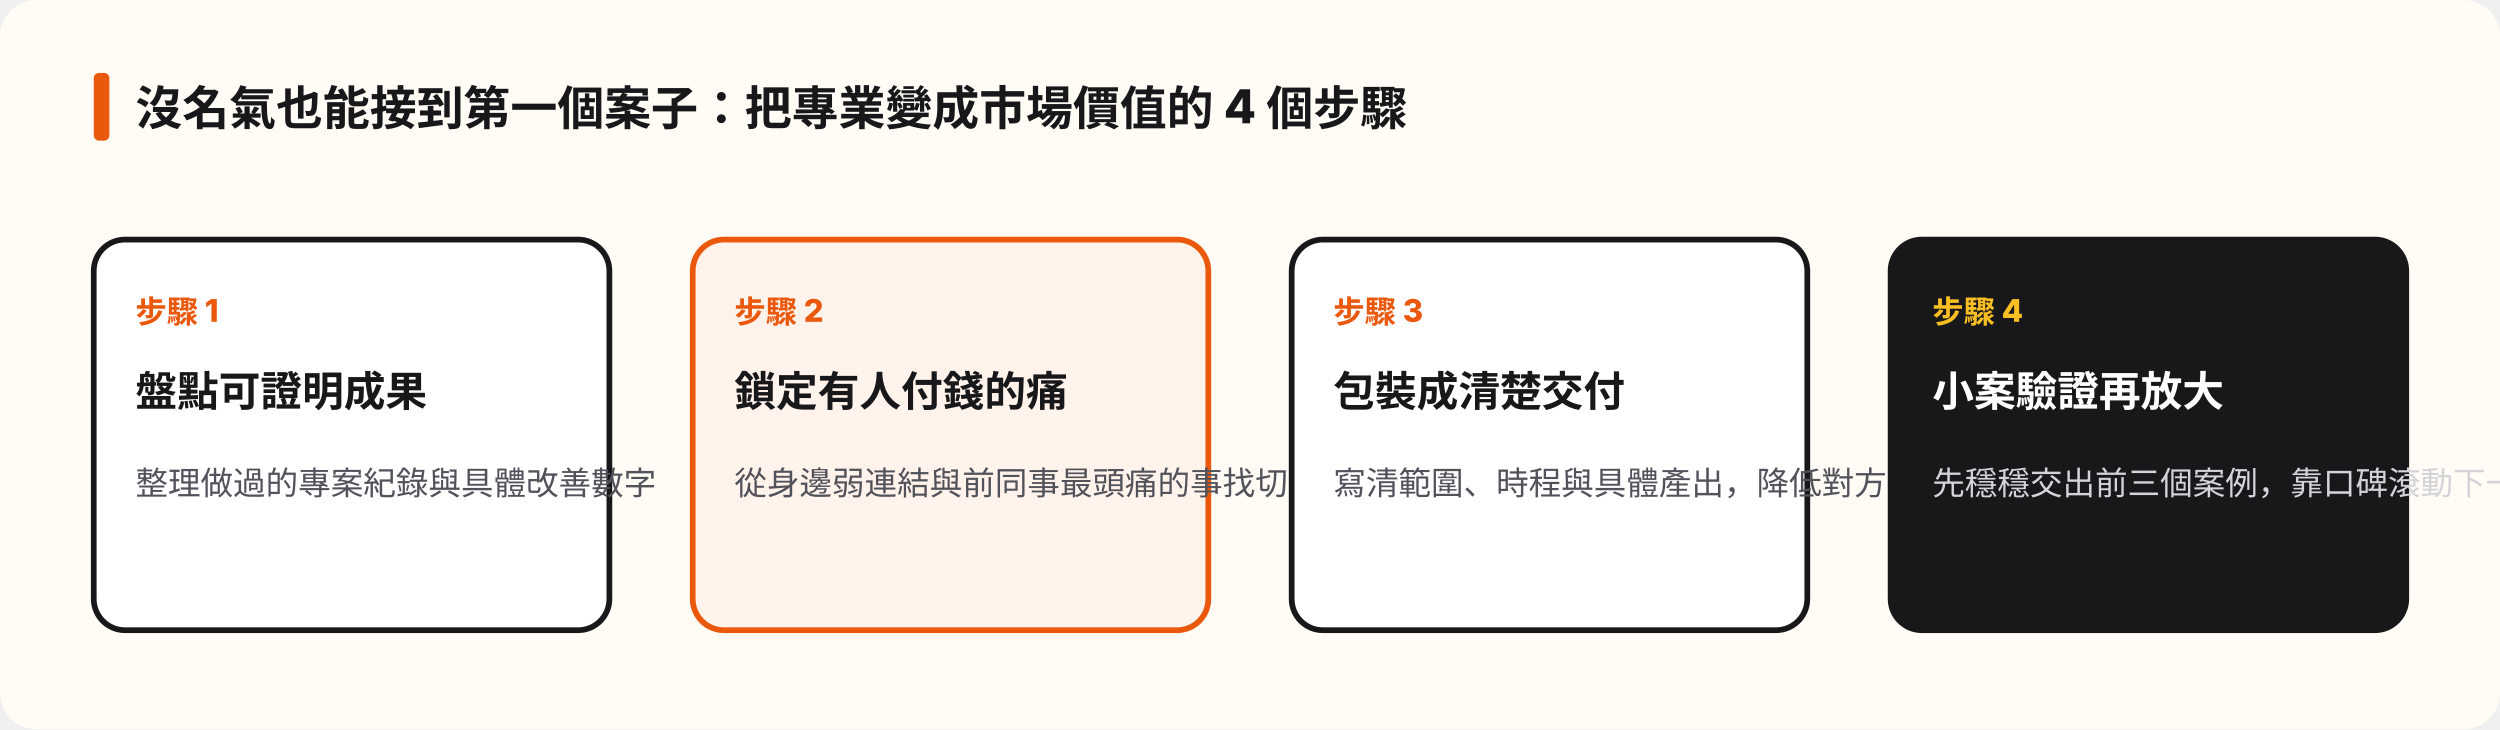
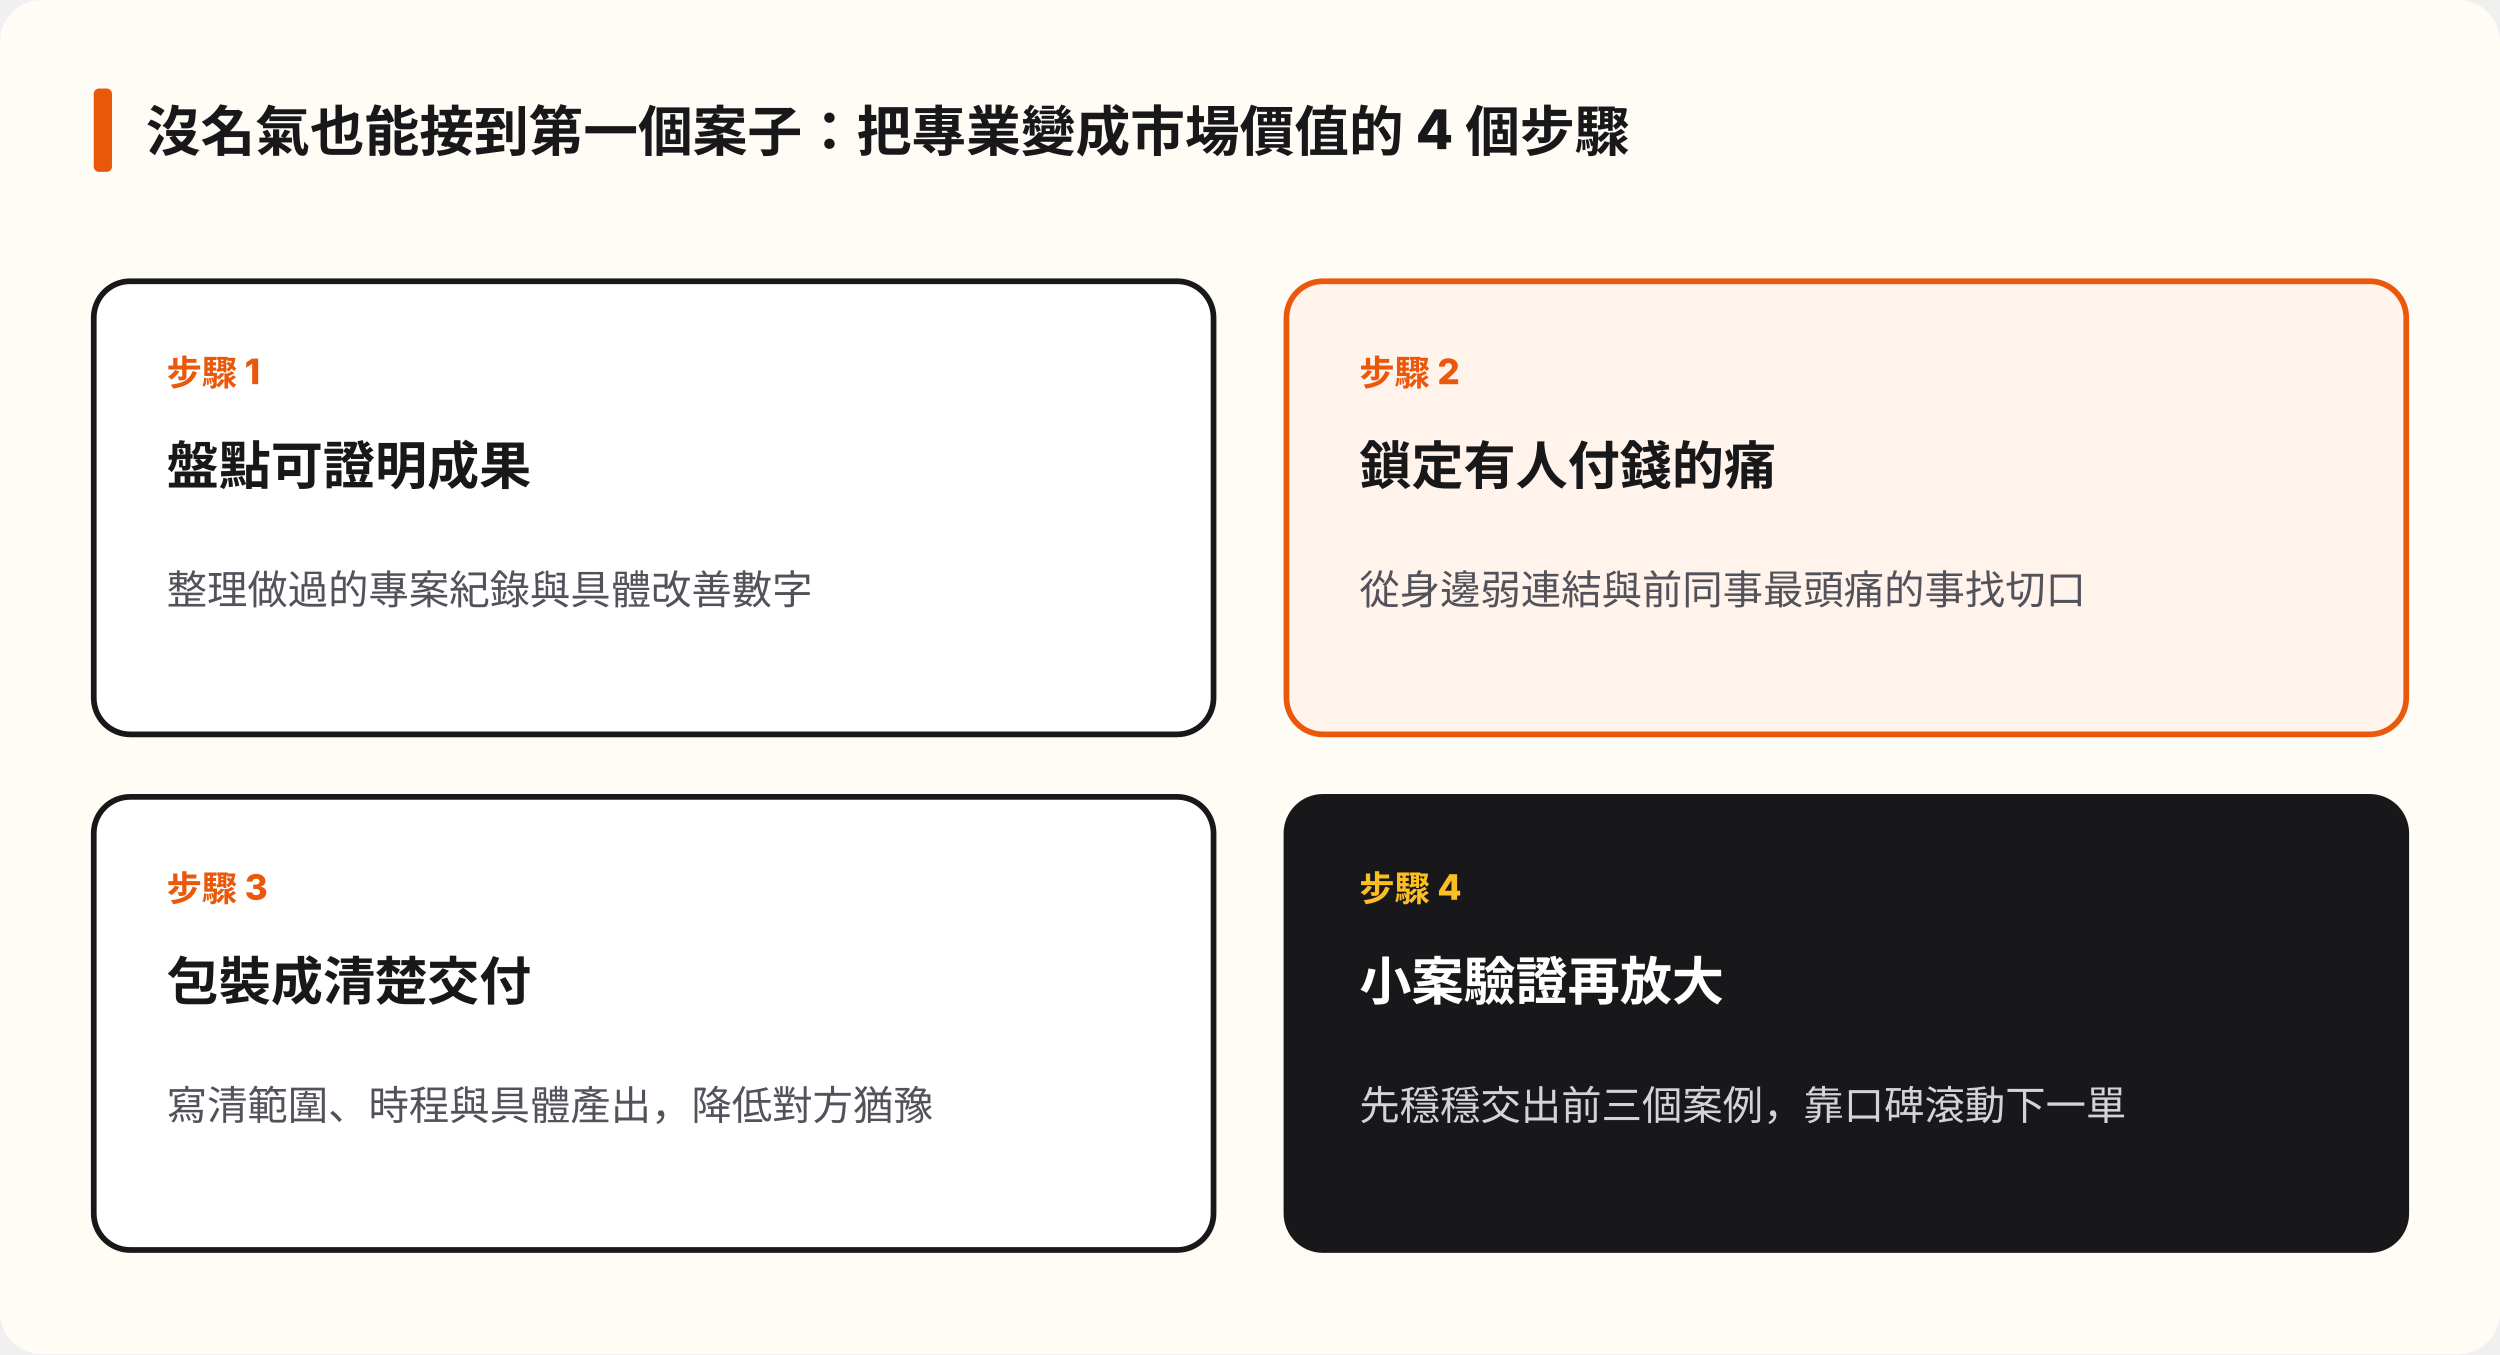
- <svg xmlns="http://www.w3.org/2000/svg" viewBox="0 0 960 280" width="960" height="280" role="img" aria-label="沒名氣也能接到第一個案子：把專業變成市場價值的 4 個步驟">
+ <svg xmlns="http://www.w3.org/2000/svg" viewBox="0 0 960 520" width="960" height="520" role="img" aria-label="沒名氣也能接到第一個案子：把專業變成市場價值的 4 個步驟">
  <defs>
    <style>.font{font-family:-apple-system,BlinkMacSystemFont,"Noto Sans TC","PingFang TC","Microsoft JhengHei",sans-serif;}</style>
  </defs>
-   <rect width="960" height="280" rx="14" fill="#FFFBF5" />
-   <rect x="36" y="28" width="6" height="26" rx="2" fill="#EA580C" />
-   <text x="52" y="48" class="font" fill="#18181B" font-size="18" font-weight="800">沒名氣也能接到第一個案子：把專業變成市場價值的 4 個步驟</text>
-   <rect x="36" y="92" width="198" height="150" rx="12" fill="#FFFFFF" stroke="#18181B" stroke-width="2.2" />
-   <text x="52" y="124" class="font" fill="#EA580C" font-size="12" font-weight="800">步驟 1</text>
-   <text x="52" y="156" class="font" fill="#18181B" font-size="16" font-weight="800">盤點可證明成果</text>
-   <text x="52" y="190" class="font" fill="#52525B" font-size="12.5">整理做過的專案紀錄與具體改善數字</text>
-   <rect x="266" y="92" width="198" height="150" rx="12" fill="#FFF3EB" stroke="#EA580C" stroke-width="2.2" />
-   <text x="282" y="124" class="font" fill="#EA580C" font-size="12" font-weight="800">步驟 2</text>
-   <text x="282" y="156" class="font" fill="#18181B" font-size="16" font-weight="800">鎖定有人付錢的痛</text>
-   <text x="282" y="190" class="font" fill="#52525B" font-size="12.5">從身邊弱連結與前同事最頭痛的事找切口</text>
-   <rect x="496" y="92" width="198" height="150" rx="12" fill="#FFFFFF" stroke="#18181B" stroke-width="2.2" />
-   <text x="512" y="124" class="font" fill="#EA580C" font-size="12" font-weight="800">步驟 3</text>
-   <text x="512" y="156" class="font" fill="#18181B" font-size="16" font-weight="800">包裝成清楚交付</text>
-   <text x="512" y="190" class="font" fill="#52525B" font-size="12.5">寫清範圍、時程與具體產出，降低對方猶豫</text>
-   <rect x="726" y="92" width="198" height="150" rx="12" fill="#18181B" stroke="#18181B" stroke-width="2.2" />
-   <text x="742" y="124" class="font" fill="#FBBF24" font-size="12" font-weight="800">步驟 4</text>
-   <text x="742" y="156" class="font" fill="#FFFFFF" font-size="16" font-weight="800">小案驗證再放大</text>
-   <text x="742" y="190" class="font" fill="#D4D4D8" font-size="12.5">先穩穩交出前三個案例，靠口碑滾動下一單</text>
+   <rect width="960" height="520" rx="16" fill="#FFFBF5" />
+   <rect x="36" y="34" width="7" height="32" rx="2" fill="#EA580C" />
+   <text x="56" y="58" class="font" fill="#18181B" font-size="21" font-weight="800">沒名氣也能接到第一個案子：把專業變成市場價值的 4 個步驟</text>
+   <rect x="36" y="108" width="430" height="174" rx="14" fill="#FFFFFF" stroke="#18181B" stroke-width="2.2" />
+   <text x="64" y="148" class="font" fill="#EA580C" font-size="13.5" font-weight="800">步驟 1</text>
+   <text x="64" y="186" class="font" fill="#18181B" font-size="20" font-weight="800">盤點可證明成果</text>
+   <text x="64" y="232" class="font" fill="#52525B" font-size="15.5">整理做過的專案紀錄與具體改善數字</text>
+   <rect x="494" y="108" width="430" height="174" rx="14" fill="#FFF3EB" stroke="#EA580C" stroke-width="2.2" />
+   <text x="522" y="148" class="font" fill="#EA580C" font-size="13.5" font-weight="800">步驟 2</text>
+   <text x="522" y="186" class="font" fill="#18181B" font-size="20" font-weight="800">鎖定有人付錢的痛</text>
+   <text x="522" y="232" class="font" fill="#52525B" font-size="15.5">從身邊弱連結與前同事最頭痛的事找切口</text>
+   <rect x="36" y="306" width="430" height="174" rx="14" fill="#FFFFFF" stroke="#18181B" stroke-width="2.2" />
+   <text x="64" y="346" class="font" fill="#EA580C" font-size="13.5" font-weight="800">步驟 3</text>
+   <text x="64" y="384" class="font" fill="#18181B" font-size="20" font-weight="800">包裝成清楚交付</text>
+   <text x="64" y="430" class="font" fill="#52525B" font-size="15.5">寫清範圍、時程與具體產出，降低對方猶豫</text>
+   <rect x="494" y="306" width="430" height="174" rx="14" fill="#18181B" stroke="#18181B" stroke-width="2.2" />
+   <text x="522" y="346" class="font" fill="#FBBF24" font-size="13.5" font-weight="800">步驟 4</text>
+   <text x="522" y="384" class="font" fill="#FFFFFF" font-size="20" font-weight="800">小案驗證再放大</text>
+   <text x="522" y="430" class="font" fill="#D4D4D8" font-size="15.5">先穩穩交出前三個案例，靠口碑滾動下一單</text>
</svg>
